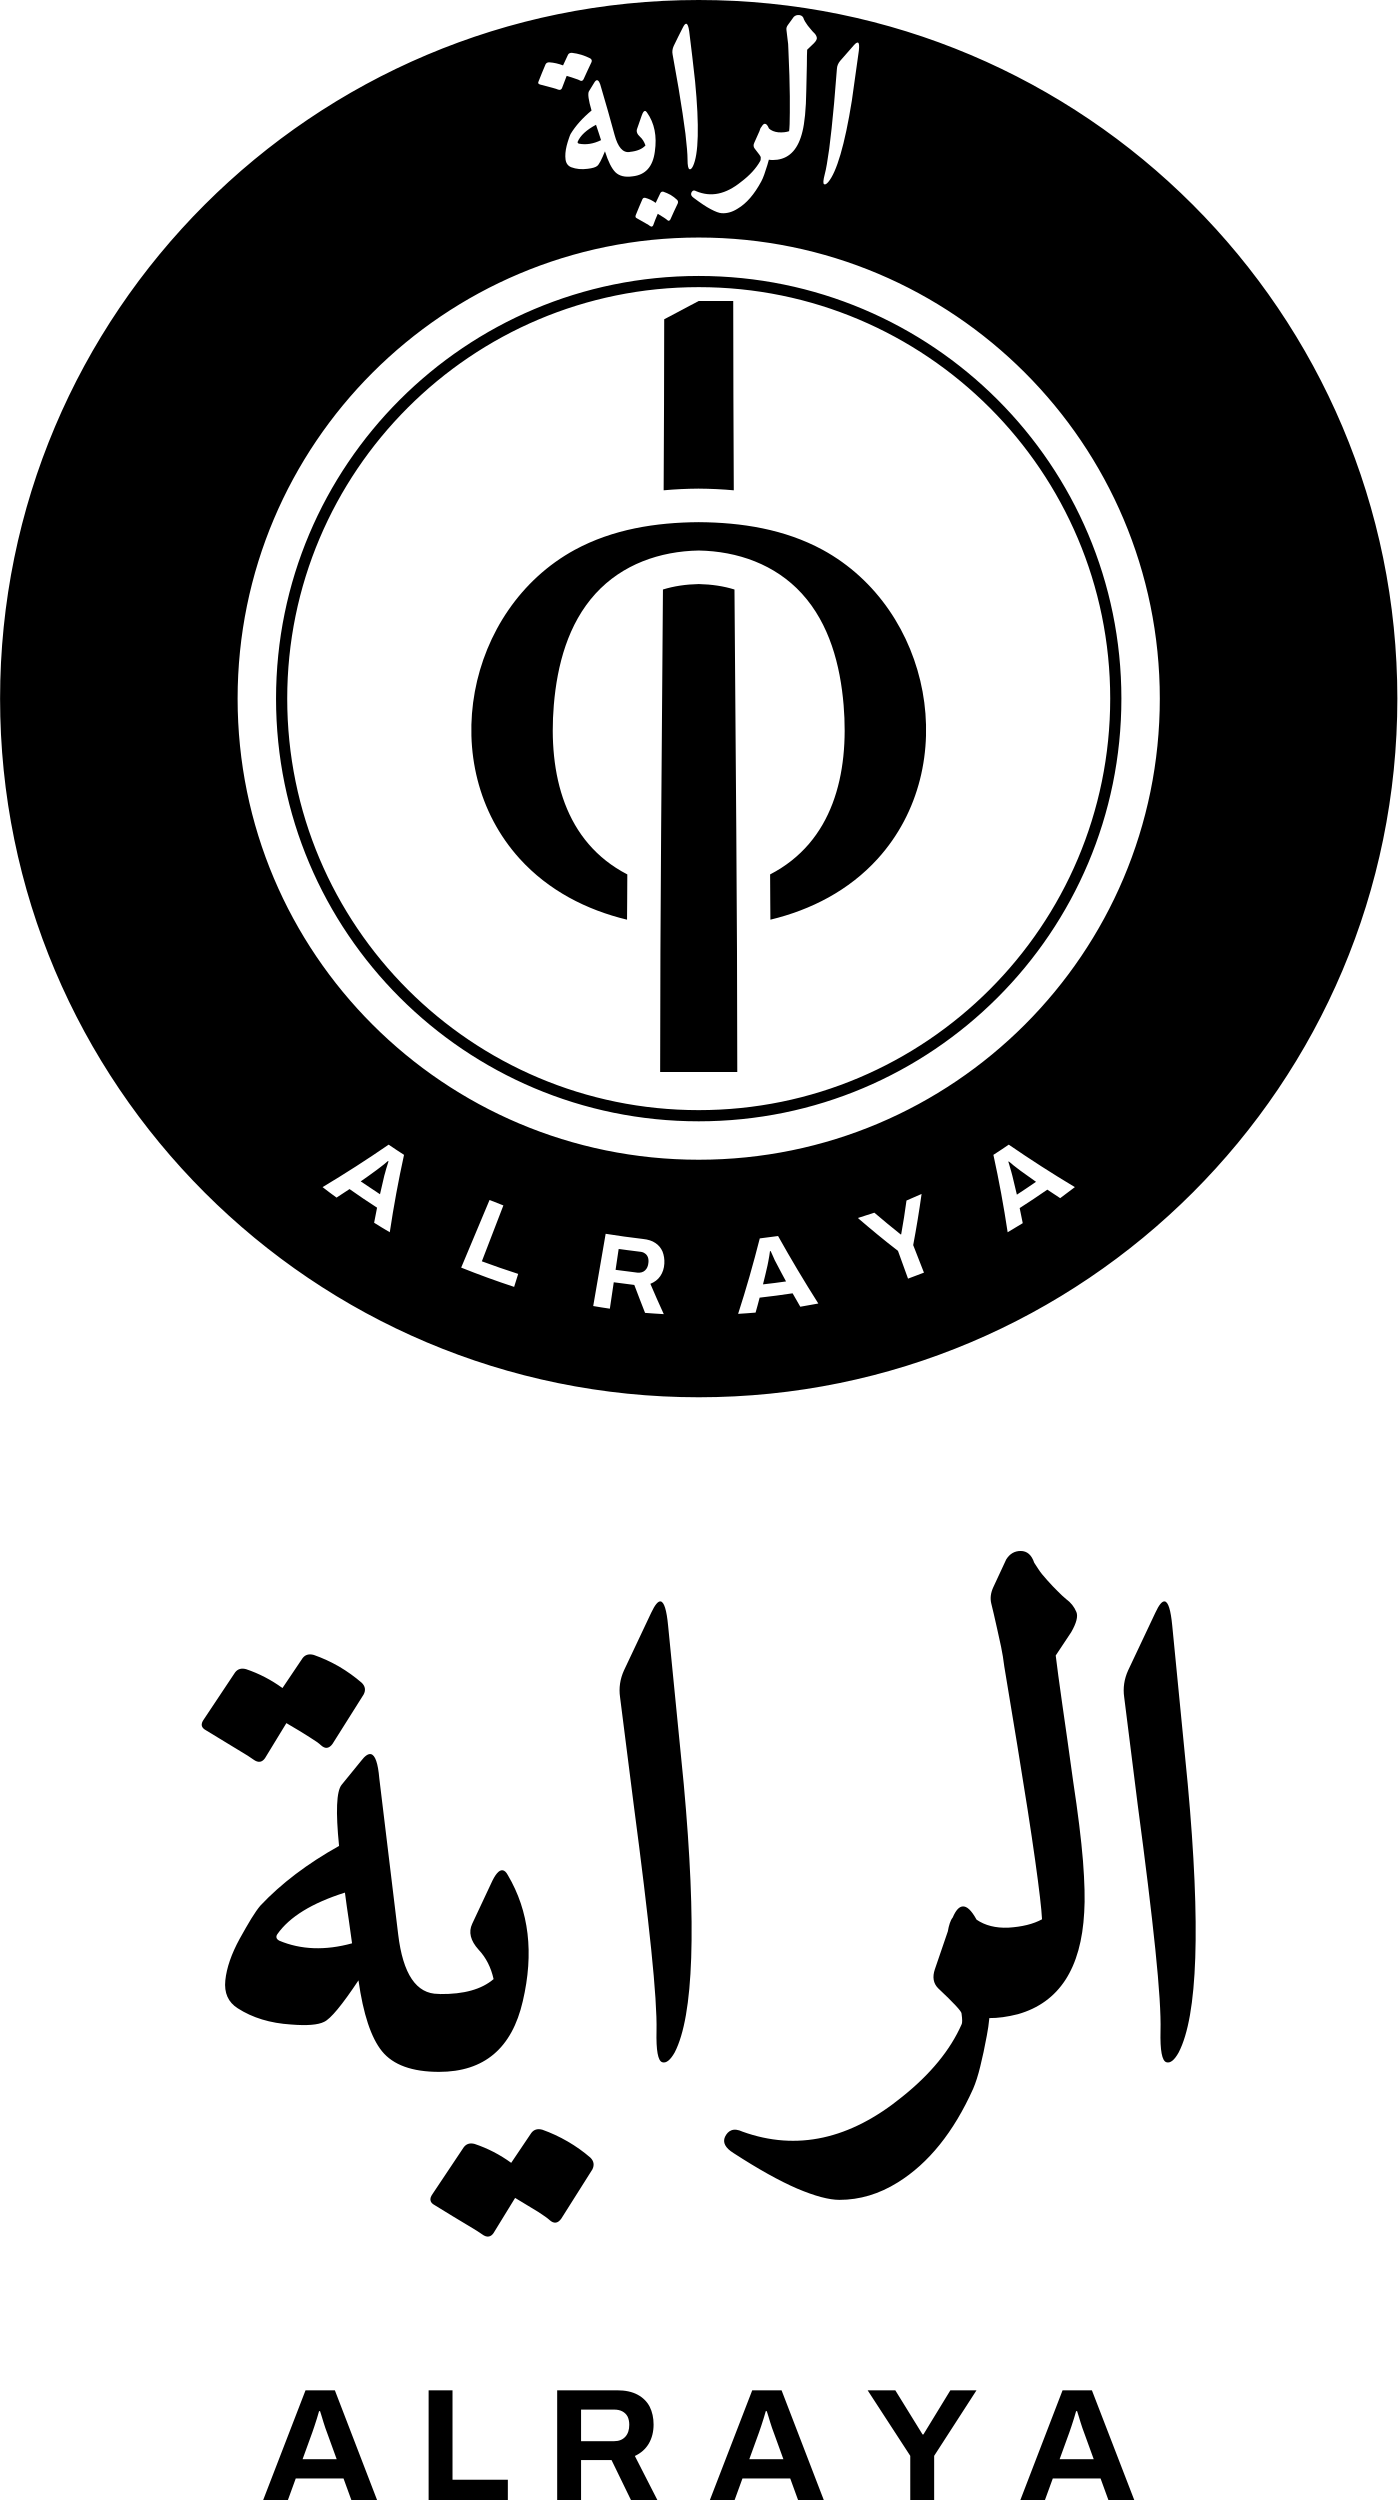
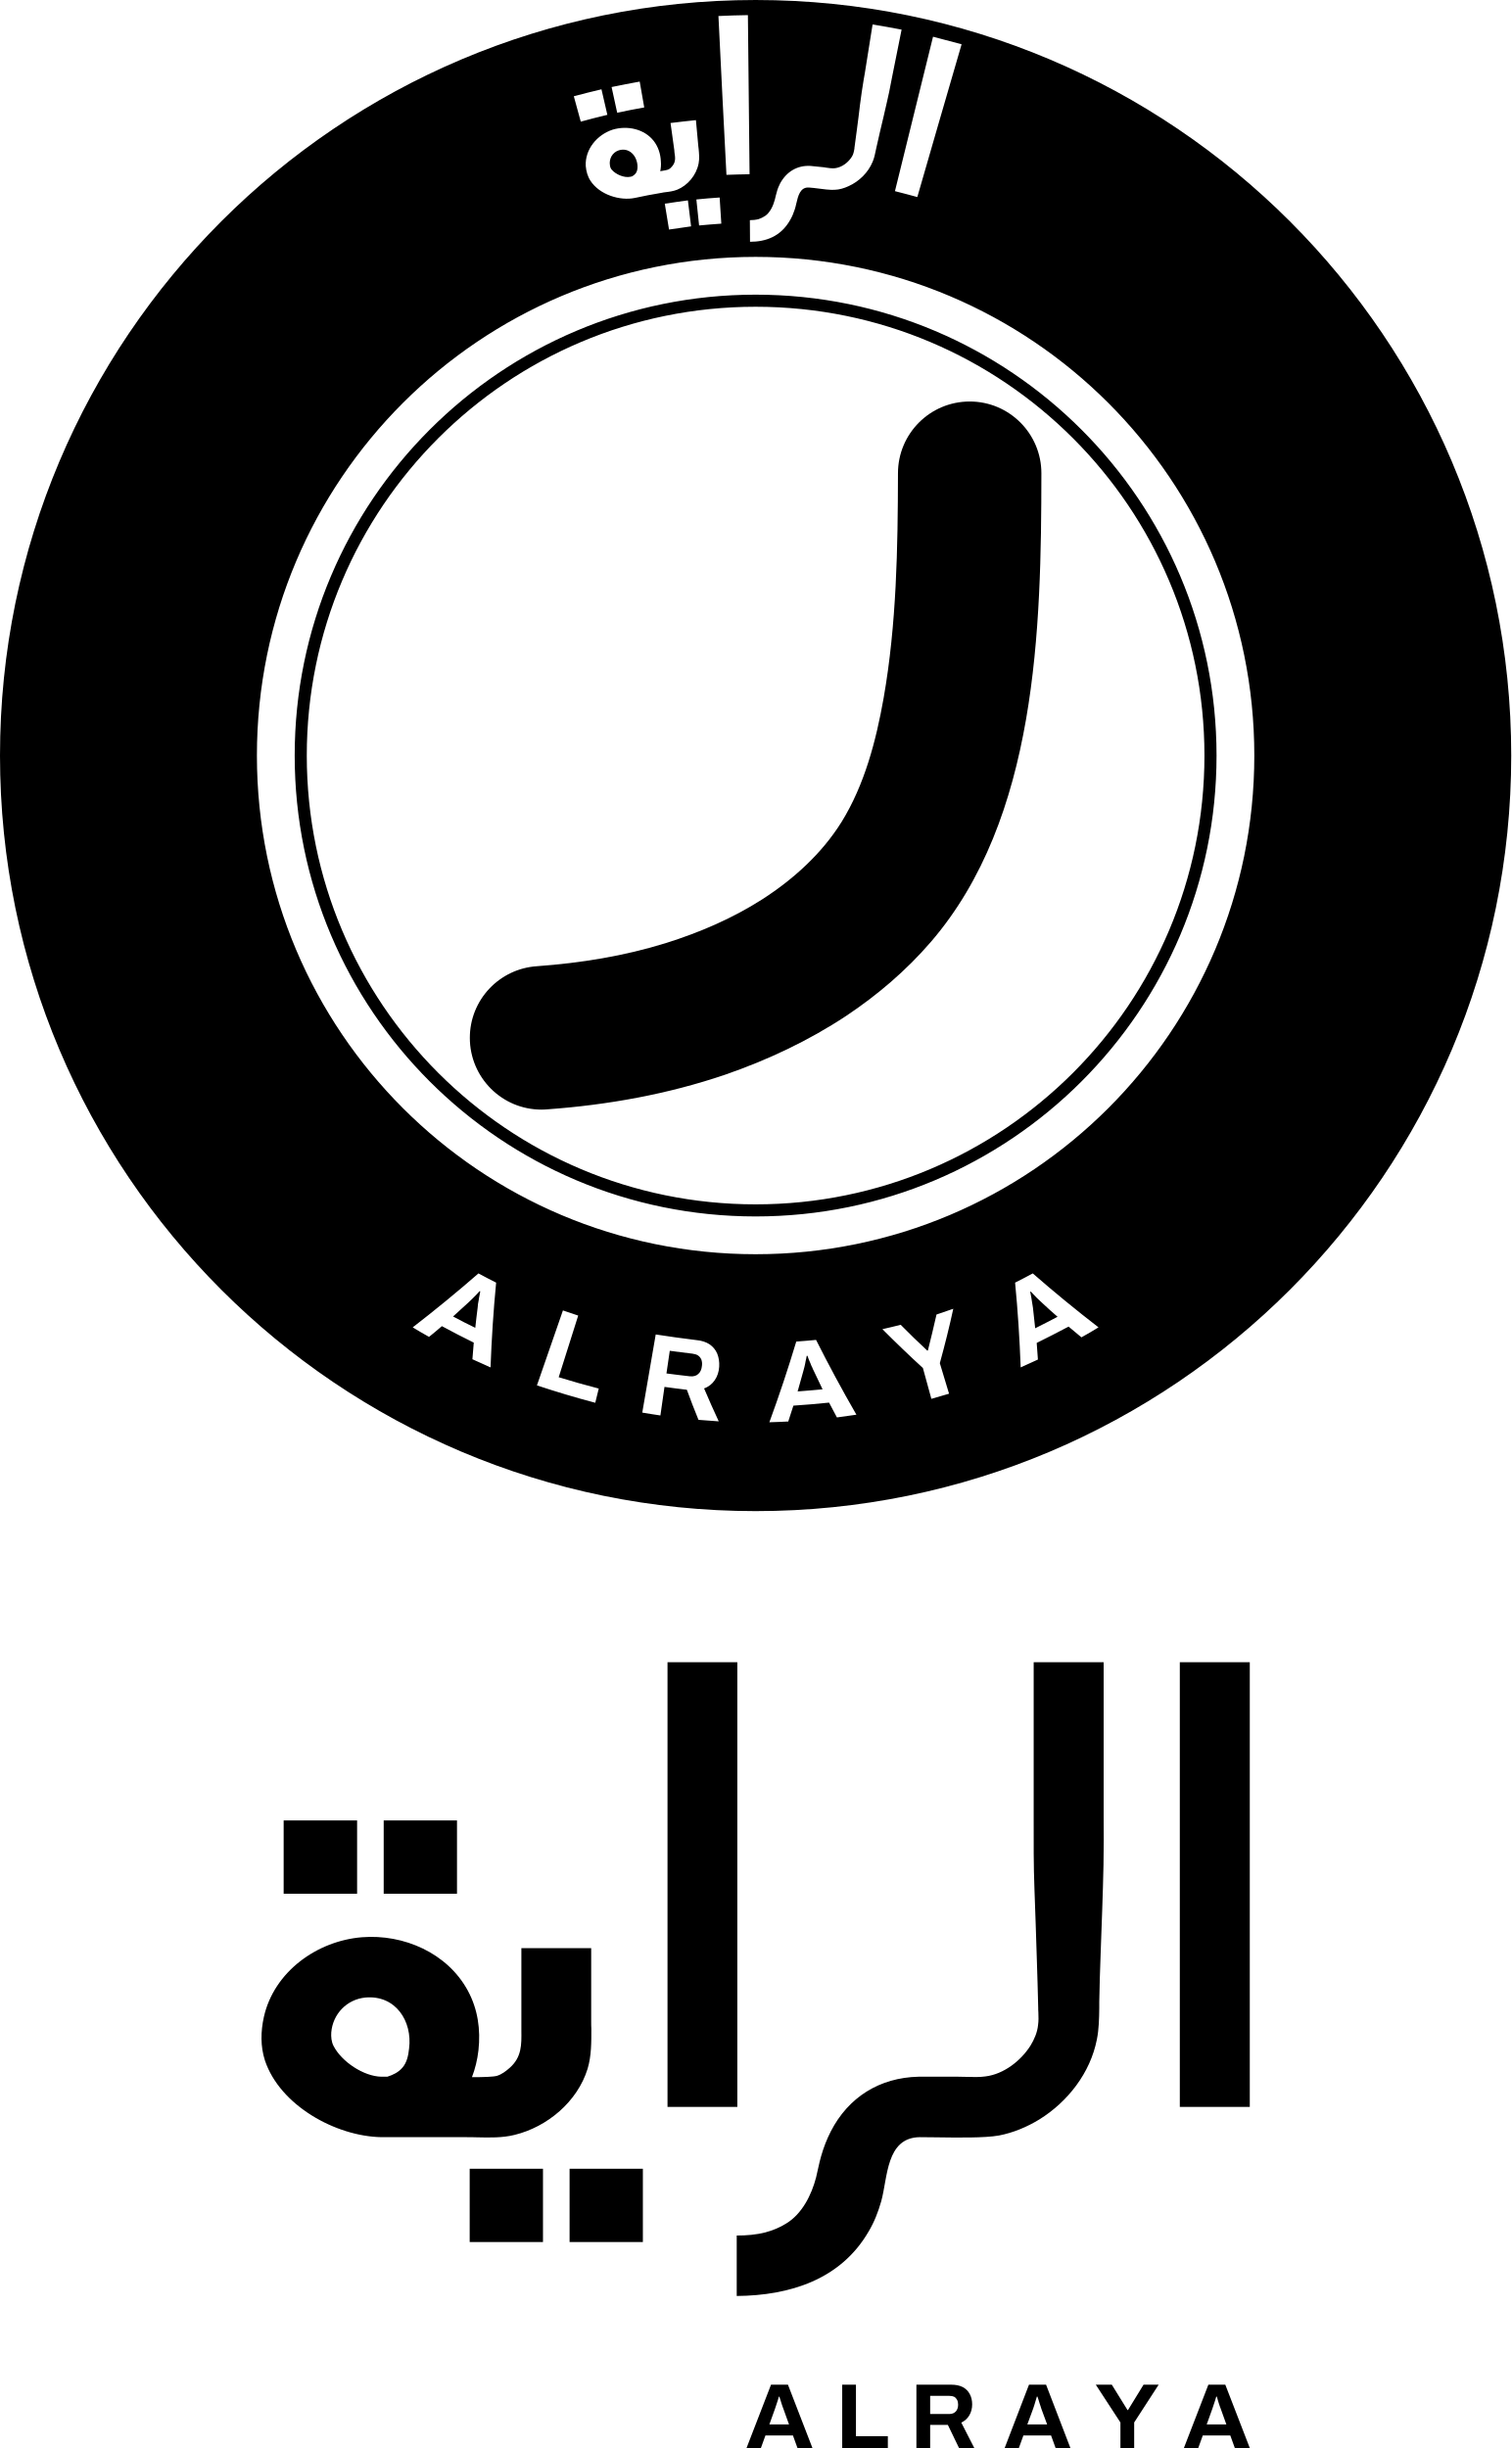
- <svg xmlns="http://www.w3.org/2000/svg" viewBox="0.0 0.0 1000.0 1789.2" width="1000" height="1789">
+ <svg xmlns="http://www.w3.org/2000/svg" viewBox="0.0 0.0 1000.0 1620.0" width="1000" height="1620">
  <g id="primary">
-     <path fill="#000000" d="M1000 500C1000 776.1 776.1 1000 500 1000C223.9 1000 0 776.1 0 500C0 223.9 223.9 0 500 0C776.1 0 1000 223.9 1000 500ZM550.2 91.8C549.3 89.7 548.4 88.6 547.4 88.6C546.6 88.5 545.8 89.3 544.9 90.8C544.6 91.1 544.4 91.5 544.1 92C543.9 92.6 543.7 93.2 543.5 93.8C542.3 96.6 541 99.3 539.8 102.1C539 103.7 539.1 105.2 540.1 106.4C543 110 544.5 112.1 544.4 112.6C544.4 114 544.3 114.8 544.1 115.1C541.1 120.5 536.5 125.5 530.4 130.1C519.3 139.1 508.8 141.3 498.1 136.8C497.2 136.3 496.5 136.2 495.9 136.5C495.4 136.8 495 137.2 494.7 138C494.2 139.3 494.8 140.5 496.4 141.6C501.2 145.2 505.3 148 508.6 149.7C512 151.5 514.6 152.5 516.6 152.6C520.4 152.8 524.2 151.7 527.9 149.3C534.2 145.6 539.8 139.1 544.8 129.8C545.5 128.5 546.2 126.9 546.9 124.9C547.6 123 548.3 120.8 549.1 118.2C549.5 116.9 549.9 115.6 550.2 114.3C551.9 114.6 554 114.6 556.3 114.3C565.4 113 571.4 106.3 574.3 93.9C575 91.1 575.6 87.3 576.1 82.4C576.6 77.5 576.9 71.5 577 64.4C577.2 57.3 577.3 51.3 577.4 46.5C577.4 41.7 577.5 38 577.6 35.6C579.2 34.1 580.8 32.5 582.4 31C584.1 29.3 584.8 27.8 584.5 26.8C584.2 25.5 583.5 24.4 582.4 23.4C581.8 22.8 581.1 22.1 580.5 21.3C579.8 20.5 579 19.5 578.1 18.4C577.3 17.3 576.6 16.3 576.2 15.6C575.8 14.8 575.5 14.3 575.3 13.9C574.9 12.1 573.8 11 572.1 10.8C570.5 10.6 569.1 11 568 12.1C566.6 14.1 565.2 16 563.8 17.9C562.9 19.1 562.6 20.3 562.8 21.5C563 22.7 563.2 24.7 563.5 27.4C563.7 28.7 563.8 30.1 564 31.5C564.1 33 564.2 34.5 564.2 36.1C564.5 42.1 564.7 48.1 564.9 54.1C565.2 65 565.3 73.8 565.2 80.5C565.2 87.2 565 91.6 564.7 93.9C562.6 94.6 560.1 94.9 557 94.7C554.2 94.4 551.9 93.5 550.2 91.9C550.2 91.9 550.2 91.9 550.2 91.8ZM491.1 17C490.4 16.9 489.6 17.8 488.7 19.6C486.5 24 484.2 28.4 482.1 32.9C481.2 34.9 480.9 36.9 481.3 38.9C482.8 47 484.2 55.1 485.6 63.2C487.8 76.3 489.4 87.2 490.5 95.7C491.5 104.2 492 110.4 492 114.1C492 118.5 492.5 120.8 493.4 121.1C494.2 121.4 495 120.7 495.9 118.9C499.9 110.5 500.5 90.3 497.4 58.2C496.1 46.3 494.7 34.4 493.2 22.4C492.7 18.9 492 17.1 491.1 17ZM611 32.4C607.7 36.1 604.4 39.9 601.2 43.6C599.8 45.3 599 47.2 598.9 49.3C598.3 57.4 597.6 65.6 596.9 73.8C595.7 87.1 594.5 98 593.4 106.5C592.2 115 591.2 121.1 590.2 124.7C589.1 129 588.9 131.3 589.7 131.8C590.4 132.3 591.4 131.8 592.7 130.3C598.7 123.2 604.5 103.9 609.6 72C611.3 60.1 613 48.2 614.6 36.3C615 32.8 614.8 30.8 614 30.5C613.3 30.3 612.3 30.9 611 32.4ZM406.5 39.1C405.3 41.7 404.1 44.2 402.9 46.8C399.7 45.6 396.4 44.8 393 44.6C391.7 44.6 390.9 45.1 390.4 46C388.7 50 387 54.1 385.4 58.2C385.1 58.8 385 59.4 385.3 59.8C385.5 60.1 385.9 60.3 386.5 60.5C390.1 61.4 393 62.2 395.2 62.8C397.4 63.4 398.7 63.8 399.3 64.1C400.1 64.4 400.7 64.4 401.1 64.2C401.5 64 401.8 63.7 402.1 63.2C403.2 60.2 404.3 57.3 405.5 54.3C408.1 55.1 410.2 55.7 411.7 56.3C413.3 56.8 414.3 57.2 414.8 57.5C415.4 57.9 416 58 416.4 57.8C416.9 57.7 417.3 57.3 417.6 56.7C419.5 52.6 421.3 48.5 423.3 44.4C423.7 43.3 423.4 42.5 422.4 41.8C420.4 40.8 418.3 39.9 416 39.2C413.8 38.5 411.5 38.1 409.2 37.8C407.9 37.8 407 38.2 406.5 39.1ZM425.2 59.2C423.9 61.3 422.7 63.3 421.4 65.4C420.5 67.1 421.1 71.6 423.3 79.1C416.9 84.4 411.9 90 408.3 95.9C407.9 96.7 407.5 97.8 407 99.3C406.5 100.7 406 102.4 405.5 104.3C404.6 108 404.3 111.3 404.7 114.2C405.1 117 406.5 118.8 408.8 119.7C412.3 121 416.2 121.4 420.6 120.8C424 120.4 426.2 119.7 427.3 118.8C428.6 117.9 430.4 114.4 432.9 108.3C435.2 115.6 437.7 120.6 440.4 123.3C443.2 126 447.3 127 452.7 126.2C461.9 125.2 467.2 119.3 468.6 108.5C470.2 97.5 468.4 88.1 462.9 80.4C462.4 79.7 462 79.4 461.5 79.4C460.7 79.4 460 80.5 459.2 82.7C458.1 85.8 457 89 455.9 92.2C455.2 94.1 455.9 96 458 97.9C459.7 99.4 461 101.5 461.9 104.1C459.5 106.7 455.8 108.2 450.8 108.7C450.7 108.7 450.6 108.8 450.5 108.8C450.5 108.8 450.5 108.8 450.4 108.8C445.7 109.4 442.2 105.4 439.8 96.6C436.7 85.2 433.5 73.8 430.1 62.4C429.3 59.1 428.3 57.4 427.2 57.4C426.6 57.4 425.9 58 425.2 59.2ZM426.5 89.3C419.6 93 415.3 97 413.4 101.4C413.3 101.7 413.3 102 413.4 102.2C413.5 102.4 413.8 102.6 414.2 102.8C419.3 103.8 424.6 103 430.1 100.3C429.6 98.8 429.1 97.1 428.5 95.3C427.8 93.4 427.2 91.4 426.5 89.3ZM472.6 138.1C471.5 140.5 470.3 142.8 469.2 145.2C466.9 143.5 464.4 142.3 461.8 141.6C460.8 141.4 460.1 141.7 459.7 142.6C458.1 146.3 456.5 150 455 153.8C454.7 154.4 454.7 154.9 454.8 155.3C454.9 155.7 455.2 156 455.7 156.2C458.4 157.7 460.6 159 462.2 159.9C463.8 160.8 464.8 161.4 465.2 161.8C465.8 162.1 466.2 162.3 466.6 162.1C466.9 162 467.2 161.7 467.4 161.3C468.4 158.5 469.5 155.7 470.7 153C472.6 154.1 474.1 155.1 475.2 155.8C476.4 156.6 477.1 157.1 477.5 157.5C477.9 157.9 478.3 158.1 478.7 158C479 157.9 479.4 157.6 479.7 157.1C481.4 153.2 483.2 149.4 485 145.6C485.4 144.6 485.2 143.7 484.5 143C483.1 141.7 481.6 140.5 479.9 139.5C478.2 138.6 476.5 137.8 474.7 137.2C473.8 137 473.1 137.3 472.6 138.1ZM170 500C170 682.3 317.7 830 500 830C682.3 830 830 682.3 830 500C830 317.7 682.3 170 500 170C317.7 170 170 317.7 170 500ZM500 802.5C667.1 802.5 802.5 667.1 802.5 500C802.5 332.9 667.1 197.5 500 197.5C332.9 197.5 197.5 332.9 197.5 500C197.5 667.1 332.9 802.5 500 802.5ZM500 794.5C337.4 794.5 205.5 662.6 205.5 500C205.5 337.4 337.4 205.5 500 205.5C662.6 205.5 794.5 337.4 794.5 500C794.5 662.6 662.6 794.5 500 794.5ZM411.3 393.5C438.6 378.7 469.3 373.9 500 373.7C530.7 373.9 561.4 378.7 588.7 393.5C666.6 436 688.4 548 628.1 614.6C607.5 637.3 580.4 651.2 551.3 658.2L551.2 644.9L551.1 625.8C596 602.6 607.8 554.1 603.7 504.6C601.3 476 593.6 446.5 573.8 424.8C554.7 403.9 527.8 394.5 500 394C472.2 394.5 445.3 403.9 426.2 424.8C406.4 446.5 398.7 476 396.3 504.6C392.2 554.1 404 602.6 448.9 625.8L448.8 644.8L448.7 658.2C419.6 651.2 392.5 637.3 371.9 614.6C311.6 548 333.4 436 411.3 393.5ZM503.2 645L503.3 664.1C502.2 664.1 501.1 664.1 500 664.1C498.9 664.1 497.8 664.1 496.7 664.1L496.8 645.1L496.8 637.9C497.9 637.9 498.9 637.9 500 637.9C501.1 637.9 502.1 637.9 503.2 637.9L503.2 645ZM278.1 819.2C262.7 829.8 247 839.9 230.8 849.6C234.1 852.2 237.5 854.7 240.8 857.1C243.9 855.1 247 853.1 250.1 851C256.6 855.6 263.1 860 269.8 864.3C269.1 867.9 268.4 871.5 267.7 875.1C271.4 877.4 275.1 879.7 278.9 881.9C281.7 863.2 285.1 844.8 289.1 826.5C285.4 824.1 281.7 821.7 278.1 819.2ZM710.9 826.5C714.9 844.8 718.3 863.2 721.1 881.9C724.7 879.8 728.3 877.6 731.9 875.4C731.2 871.8 730.5 868.2 729.7 864.6C736.4 860.3 743 855.9 749.5 851.4C752.5 853.4 755.6 855.4 758.7 857.5C762.2 854.9 765.7 852.3 769.2 849.6C753 839.9 737.3 829.8 721.9 819.2C718.3 821.7 714.6 824.1 710.9 826.5ZM271.9 854.7C267.3 851.7 262.7 848.6 258.1 845.5C261.9 842.9 265.6 840.2 269.3 837.5C270 837 270.8 836.4 271.8 835.6C272.8 834.9 273.8 834 274.9 833.2C275.9 832.3 276.8 831.6 277.6 830.9C277.7 831 277.8 831.1 278 831.1C277.7 831.9 277.5 832.8 277.2 833.7C276.9 834.6 276.6 835.6 276.3 836.6C276 837.5 275.8 838.4 275.6 839.2C275.3 840.1 275.2 840.8 275 841.3C274 845.8 272.9 850.2 271.9 854.7ZM741.4 845.8C736.9 848.9 732.3 852 727.7 855C726.6 850.5 725.6 846.1 724.5 841.6C724.3 840.8 724 839.8 723.7 838.6C723.4 837.4 723 836.1 722.6 834.8C722.3 833.5 721.9 832.4 721.6 831.5Q721.7 831.4 721.9 831.2C722.5 831.7 723.2 832.3 724 832.9C724.7 833.6 725.5 834.2 726.3 834.8C727.1 835.5 727.8 836 728.5 836.5C729.2 837 729.7 837.5 730.2 837.8C733.9 840.5 737.7 843.2 741.4 845.8ZM613.9 871.7C623.2 879.7 632.7 887.6 642.6 895.2L649.8 915.1C653.6 913.7 657.4 912.2 661.2 910.8L653.5 891.1C655.8 878.9 657.8 866.7 659.5 854.5C655.9 856.1 652.3 857.7 648.7 859.2C647.6 867.2 646.4 875.3 644.9 883.4C644.8 883.4 644.7 883.5 644.6 883.5C638.2 878.4 631.9 873.2 625.7 867.9C621.7 869.2 617.8 870.5 613.9 871.7ZM350.3 858.8L330 907.2C342.5 912.2 355.1 916.8 367.9 921L370.8 911.7C362.1 908.9 353.4 905.9 344.8 902.7L360.2 862.7C356.9 861.4 353.6 860.1 350.3 858.8ZM460.1 886.7C451.2 885.7 442.3 884.4 433.4 883L424.5 934.7C428.4 935.4 432.4 936 436.4 936.6L439.2 917.7C444.1 918.4 449 919 453.9 919.6C456.4 926.3 459 932.9 461.6 939.6C466.1 939.9 470.6 940.3 475 940.5C471.7 933.3 468.5 926.1 465.4 918.8C468.4 917.6 470.8 915.8 472.5 913.3C474.2 910.8 475.2 907.8 475.4 904.4C475.6 901.2 475.1 898.3 474.1 895.7C473 893.2 471.3 891.1 469 889.6C466.7 888 463.8 887.1 460.1 886.7ZM543.7 886.3C539.1 904.4 534 922.4 528.2 940.3C532.4 940.1 536.5 939.7 540.7 939.4C541.7 935.8 542.7 932.3 543.6 928.7C551.5 927.8 559.4 926.8 567.2 925.6C569 928.8 570.9 932 572.7 935.2C577 934.5 581.3 933.7 585.6 932.9C575.5 917 565.9 900.9 556.8 884.6C552.4 885.2 548.1 885.8 543.7 886.3ZM440.5 908.8C445.7 909.5 450.9 910.2 456.1 910.8C458.4 911 460.2 910.5 461.6 909.2C463 907.9 463.8 906.1 464 903.7C464.2 902.2 464 900.8 463.6 899.7C463.1 898.5 462.4 897.6 461.4 897C460.5 896.3 459.2 895.9 457.7 895.8C452.7 895.2 447.7 894.6 442.7 893.9L440.5 908.8ZM562.5 917.1C557 917.9 551.5 918.6 546 919.2C547.1 914.8 548.2 910.3 549.2 905.8C549.3 905 549.5 904 549.8 902.8C550 901.5 550.3 900.3 550.5 898.9C550.7 897.6 550.9 896.4 551 895.4C551.2 895.4 551.3 895.4 551.5 895.4C551.8 896.1 552.2 896.9 552.6 897.8C553 898.7 553.4 899.6 553.8 900.5C554.2 901.5 554.6 902.3 555 903C555.4 903.8 555.7 904.4 556 904.9C558.1 909 560.3 913 562.5 917.1ZM728.5 1441.5Q717.1 1444.4 708 1444.3Q707.4 1450.6 706.2 1456.8Q703.9 1469.3 701.5 1478.9Q699.2 1488.4 696.4 1494.9Q675.5 1541.4 642.5 1561.9Q622.5 1574.4 600.7 1574.4Q589.5 1574.4 570.4 1566.3Q551.4 1558.1 524.9 1540.9Q516.1 1535.4 518.8 1529.3Q520.5 1525.8 523.2 1524.7Q526.5 1523.3 531.4 1525.6Q589.5 1546.5 645.8 1500.5Q676 1476.3 688.1 1448.9Q689 1447.5 688.1 1441Q688.1 1438.7 671.3 1422.9Q666.2 1417.7 669 1409.4L678.3 1382.2Q678.8 1379.1 679.7 1376.4Q680.5 1373.9 681.8 1372.3Q685 1364.7 688.9 1364.4Q693.4 1364 698.7 1373.6Q698.8 1373.7 698.9 1373.9Q708 1380.1 721.5 1379.6Q736.4 1378.7 745.7 1373.6Q745.2 1362.9 740.8 1331.5Q736.4 1300.1 728 1249L718.7 1192.7Q717.8 1185.3 716.4 1178.6Q715 1171.8 713.6 1165.8Q710.8 1153.2 709.4 1147.7Q708 1142.1 710.8 1136L720.1 1116Q723.9 1110 730.4 1110Q737.3 1110 740.1 1118.4Q741.1 1119.8 743.1 1123Q745.2 1126.3 749.4 1130.9Q753.6 1135.6 756.9 1138.8Q760.1 1142.1 762.9 1144.4Q768 1148.1 770.3 1153.7Q772.2 1158.3 766.6 1168.1L755.5 1184.8Q756.9 1196.5 760.1 1219Q763.4 1241.6 768 1275Q773.1 1308.5 775 1331.7Q776.8 1355 775.9 1368.5Q772.7 1428.9 728.5 1441.5ZM466 1154.2Q470 1145.7 472.7 1146.1Q476.5 1146.6 478.1 1163.5L489.3 1276.9Q503.2 1429.4 482.8 1468.9Q478.1 1477.2 473.9 1475.9Q469.3 1474.5 469.8 1453.5Q470.2 1435.9 466 1395.2Q461.8 1354.5 453.5 1291.8L443.7 1214.6Q442.3 1204.8 446.5 1195.5L466 1154.2ZM833.5 1146.1Q830.7 1145.7 826.8 1154.2L807.3 1195.5Q803.1 1204.8 804.5 1214.6L814.2 1291.8Q822.6 1354.5 826.8 1395.2Q831 1435.9 830.5 1453.5Q830 1474.5 834.7 1475.9Q838.9 1477.2 843.5 1468.9Q864 1429.4 850 1276.9L838.9 1163.5Q837.3 1146.6 833.5 1146.1ZM224.5 1184.4Q219.3 1183 216.5 1186.7L202.1 1208.1Q190 1199.3 176.1 1194.6Q171 1193.2 168.2 1196.9L145.9 1230.4Q143.9 1233.1 144.4 1235.2Q144.9 1237 147.3 1238.3Q161.7 1247.1 170.3 1252.3Q178.9 1257.4 181.2 1259.2Q184 1261.3 186.3 1260.8Q188.1 1260.4 189.6 1258.3L204.9 1233.2Q215.2 1239.2 221.4 1243.2Q227.7 1247.1 229.6 1249Q231.9 1251.1 233.9 1250.9Q236.1 1250.6 237.9 1248.1L260.2 1212.7Q262.6 1208.1 258.9 1204.4Q251.4 1197.9 242.6 1192.7Q233.7 1187.6 224.5 1184.4ZM265.4 1255.4Q262.5 1254.8 258.4 1260.2L244.4 1277.4Q238.9 1284.3 242.6 1321.1Q208.6 1340.1 186.3 1363.8Q183.5 1367.1 179.8 1373.1Q176.1 1379.2 171.5 1387.5Q162.6 1403.8 161.2 1417.3Q159.8 1430.8 170.1 1437.3Q185.9 1447.5 208.2 1448.9Q225.4 1450.3 231.9 1447Q238.9 1443.8 256.5 1417.3Q261.6 1453.5 273.3 1468Q285.3 1482.8 314.2 1482.8Q362.5 1482.8 374.1 1432.2Q386.2 1380.6 363.4 1342Q361.6 1338.6 359.5 1338.5Q355.8 1338.2 351.4 1348L337.9 1376.8Q333.7 1385.7 342.5 1395.4Q350.4 1403.8 353.2 1416.4Q340.4 1427.4 314.9 1427.1Q314.5 1427 314.2 1427Q314 1427 313.7 1427Q290 1427.1 284.9 1384.3L271.4 1272.7Q270 1256.4 265.4 1255.4ZM198.4 1384.3Q211.4 1365.7 246.8 1354.5Q248.2 1365.2 249.6 1374.3Q250.9 1383.3 251.9 1390.8Q223.1 1398.7 199.8 1388.9Q198 1387.9 197.8 1386.6Q197.6 1385.5 198.4 1384.3ZM388.1 1524.2Q383 1522.8 380.2 1526.5L365.8 1547.9Q353.7 1539.1 339.7 1534.4Q334.6 1533 331.8 1536.8L309.5 1570.2Q307.5 1573 308.1 1575Q308.5 1576.8 310.9 1578.1Q325.3 1587 333.9 1592.1Q342.5 1597.2 344.9 1599Q347.7 1601.1 349.9 1600.6Q351.8 1600.2 353.2 1598.1L368.6 1573Q378.8 1579.1 385.1 1583Q391.3 1587 393.2 1588.8Q395.5 1590.9 397.6 1590.7Q399.7 1590.5 401.6 1587.9L423.9 1552.6Q426.2 1547.9 422.5 1544.2Q415 1537.7 406.2 1532.6Q397.4 1527.5 388.1 1524.2ZM218.6 1710.7L188.3 1789.2L206 1789.2L211.6 1773.8L245.8 1773.8L251.4 1789.2L269.8 1789.2L239.6 1710.7L218.6 1710.7ZM306.7 1710.7L306.7 1789.2L363.4 1789.2L363.4 1774.7L323.8 1774.7L323.8 1710.7L306.7 1710.7ZM398.7 1789.2L398.7 1710.7L441.7 1710.7Q450.4 1710.7 456.2 1713.8Q462 1716.9 464.9 1722.4Q467.7 1728 467.7 1735.2Q467.7 1742.9 464.3 1748.8Q460.9 1754.6 454.3 1757.7L470.4 1789.2L451.5 1789.2L437.6 1760.6L415.8 1760.6L415.8 1789.2L398.7 1789.2ZM538.3 1710.7L508 1789.2L525.7 1789.2L531.3 1773.8L565.5 1773.8L571.1 1789.2L589.5 1789.2L559.3 1710.7L538.3 1710.7ZM651.4 1789.2L651.4 1757.6L620.9 1710.7L640.7 1710.7L660.2 1742.3L660.8 1742.3L680.1 1710.7L698.8 1710.7L668.5 1757.6L668.5 1789.2L651.4 1789.2ZM760.4 1710.7L730.2 1789.2L747.8 1789.2L753.4 1773.8L787.6 1773.8L793.2 1789.2L811.7 1789.2L781.4 1710.7L760.4 1710.7ZM415.8 1747.1L439.5 1747.1Q444.6 1747.1 447.5 1743.9Q450.3 1740.8 450.3 1735.4Q450.3 1732 449.1 1729.5Q447.8 1727.1 445.4 1725.8Q443 1724.5 439.5 1724.5L415.8 1724.5L415.8 1747.1ZM240.9 1760L216.5 1760L223.5 1740.7Q224.1 1739 225 1736.3Q225.9 1733.6 226.8 1730.7Q227.7 1727.8 228.3 1725.6L229 1725.6Q229.5 1727.3 230.2 1729.4Q230.8 1731.5 231.5 1733.7Q232.2 1735.9 232.8 1737.7Q233.4 1739.4 233.9 1740.7L240.9 1760ZM560.6 1760L536.2 1760L543.2 1740.7Q543.8 1739 544.7 1736.3Q545.6 1733.6 546.5 1730.7Q547.4 1727.8 548 1725.6L548.7 1725.6Q549.2 1727.3 549.9 1729.4Q550.5 1731.5 551.2 1733.7Q551.9 1735.9 552.5 1737.7Q553.1 1739.4 553.6 1740.7L560.6 1760ZM782.7 1760L758.3 1760L765.3 1740.7Q765.9 1739 766.8 1736.3Q767.7 1733.6 768.6 1730.7Q769.5 1727.8 770.1 1725.6L770.8 1725.6Q771.4 1727.3 772 1729.4Q772.6 1731.5 773.3 1733.7Q774 1735.9 774.6 1737.7Q775.3 1739.4 775.7 1740.7L782.7 1760Z" />
+     <path fill="#000000" d="M500 1000C223.9 1000 0 776.1 0 500C0 223.9 223.9 0 500 0C776.1 0 1000 223.9 1000 500C1000 776.1 776.1 1000 500 1000ZM478 63.2L480.7 115.7C485.8 115.5 490.9 115.4 496 115.3L494.9 10C488.4 10.1 481.9 10.3 475.4 10.6L478 63.2ZM571.5 52.8L571.5 52.8C570.6 58.2 569.8 63.6 569.1 69.1C568.4 74.7 567.8 80.3 567 85.9C566.5 89.6 566 93.3 565.5 97.1C565.4 97.4 565.4 97.8 565.4 98.2C565.2 99.2 565.1 100.2 564.8 101.1C564.4 102.8 563.4 104.3 562.3 105.6C559.6 108.9 555.4 111.4 551.2 111.4C549.9 111.4 548.5 111.2 547.1 111L547 111C546.4 110.9 545.8 110.8 545.2 110.7C542.2 110.4 539.3 110.1 536.3 109.8L536.3 109.8C527.7 109.3 520.5 113.5 516.2 121.4C515.3 123.2 514.5 125.1 514 127.1C513.5 128.8 513.1 130.5 512.7 132.2C511.6 136.3 509.5 140.7 506.3 142.9C504.9 143.8 503.5 144.5 502 145C500.1 145.5 498.1 145.7 496.2 145.7L496.3 160C506.6 160 516.7 156.6 522.9 145.5C524.2 143.3 525.1 141 525.9 138.6C526.3 137.4 526.6 136.1 526.9 134.8C528.1 129.6 529.5 123.7 535.3 124.1C536.2 124.2 537.4 124.3 538.6 124.4C539.1 124.5 539.7 124.6 540.2 124.6C544.5 125.2 549.5 125.8 552.3 125.6C555.4 125.5 558.5 124.6 561.5 123.2C568.4 120.1 574.5 114.3 577.5 106.9C578.5 104.5 579 102.1 579.5 99.6C579.6 99.1 579.7 98.7 579.8 98.2C580.6 94.5 581.4 90.9 582.3 87.2C583.9 80.3 585.6 73.5 587.1 66.6C588 62.8 588.8 58.9 589.5 55.1C589.8 53.4 590.2 51.7 590.5 50L596.6 19.6C590.2 18.4 583.8 17.2 577.4 16.2L572.3 48.2C572 49.7 571.8 51.3 571.5 52.8ZM607 130.4L621.6 79.9L636.3 29.3C630 27.6 623.7 25.9 617.4 24.3L604.8 75.4L592.2 126.5C597.1 127.7 602.1 129.1 607 130.4ZM408.4 74.6C414.3 73.3 420.3 72.2 426.3 71.1L423.3 54C417.1 55.1 410.9 56.3 404.7 57.6L408.4 74.6ZM379.7 63.7L384.3 80.5C390.1 78.9 396 77.4 401.9 76L398 59.1C391.9 60.5 385.8 62.1 379.7 63.7ZM420 131C425.9 129.7 431.9 128.6 437.8 127.6C438.6 127.4 439.4 127.3 440.2 127.2C442.9 126.9 445.7 126.5 448.2 125.5C455 122.7 460.8 116 462.3 108.1C462.9 104.9 462.6 101.7 462.3 98.5C462.2 98 462.1 97.4 462.1 96.9L460.5 79.5C454.9 80.1 449.3 80.7 443.7 81.4L446.2 99.4C446.2 99.9 446.3 100.3 446.3 100.8C446.8 104.1 447.3 107 444.9 109.9C444.2 110.8 443.4 111.6 442.4 112.1C441.6 112.5 439.4 112.9 436.9 113.3C437.3 111.3 437.5 109.1 437.3 106.8C437.1 101.9 435.6 97.2 432.6 93.3C426.4 85.3 415.1 82.9 405.4 85.8C395 89.2 387 98.9 387.6 109.9C387.9 113.3 388.8 116.7 390.7 119.6C396.8 129 410.4 133 420 131ZM417 117C413.1 117.8 407.5 115.5 404.8 112.3C404.1 111.5 403.7 110.4 403.6 109.4C402.9 105.1 405.2 100.9 409.4 99.5C416.1 97.4 421.2 102.7 421.8 109.2C421.9 110.8 421.9 112.5 421.1 114C420.5 115.2 419.4 116 418.3 116.7C417.9 116.8 417.4 116.9 417 117ZM462.6 149.2C467.5 148.8 472.4 148.3 477.3 148L476.2 130.7C471.1 131 465.9 131.5 460.8 132L462.6 149.2ZM442.7 151.9C447.6 151.2 452.5 150.5 457.3 149.8L455.2 132.6C450.1 133.3 445 134 439.9 134.8L442.7 151.9ZM500 830C682.3 830 830 682.3 830 500C830 317.7 682.3 170 500 170C317.7 170 170 317.7 170 500C170 682.3 317.7 830 500 830ZM805 500C805 668.4 668.4 805 500 805C331.6 805 195 668.4 195 500C195 331.6 331.6 195 500 195C668.4 195 805 331.6 805 500ZM203 500C203 664 336 797 500 797C664 797 797 664 797 500C797 336 664 203 500 203C336 203 203 336 203 500ZM316.6 842.7C302.5 855 288 866.9 273.1 878.4C276.7 880.6 280.3 882.7 283.9 884.7C286.8 882.4 289.6 880 292.4 877.6C299.4 881.4 306.4 885 313.5 888.5C313.2 892.1 312.9 895.8 312.6 899.5C316.6 901.3 320.6 903.1 324.6 904.9C325.3 886 326.5 867.3 328.3 848.8C324.4 846.8 320.4 844.8 316.6 842.7ZM671.7 848.8C673.5 867.3 674.7 886 675.4 904.9C679.2 903.2 683 901.5 686.8 899.7C686.6 896.1 686.3 892.4 686 888.7C693.1 885.2 700.1 881.6 707.1 877.9C709.9 880.3 712.7 882.6 715.6 885C719.4 882.9 723.2 880.7 726.9 878.4C712 866.9 697.5 855 683.4 842.7C679.6 844.8 675.6 846.8 671.7 848.8ZM314.5 878.7C309.5 876.3 304.6 873.8 299.8 871.2C303.2 868.1 306.6 865 310 861.9C310.5 861.4 311.3 860.7 312.2 859.8C313.1 858.9 314 858 315 857C315.9 856 316.7 855.2 317.4 854.4C317.5 854.5 317.7 854.6 317.8 854.6C317.7 855.4 317.5 856.3 317.3 857.3C317.1 858.2 316.9 859.2 316.8 860.2C316.6 861.2 316.4 862.1 316.3 862.9C316.2 863.8 316.1 864.5 316.1 865.1C315.5 869.6 315 874.2 314.5 878.7ZM699.8 871.4C694.9 874 690 876.5 685 879C684.5 874.4 684 869.9 683.5 865.3C683.4 864.5 683.2 863.5 683 862.2C682.8 861 682.6 859.7 682.4 858.4C682.1 857 681.9 855.9 681.7 854.9C681.8 854.8 682 854.8 682.1 854.7C682.7 855.3 683.3 855.9 683.9 856.6C684.6 857.3 685.3 858 686 858.8C686.7 859.5 687.4 860.1 688 860.7C688.6 861.3 689.1 861.8 689.6 862.2C692.9 865.3 696.3 868.4 699.8 871.4ZM616.3 925.7C620.2 924.6 624.1 923.4 628 922.3L621.9 902.1C625.2 890.1 628.2 878.1 630.8 866.1C627.1 867.4 623.4 868.6 619.7 869.9C617.9 877.8 616 885.8 614 893.7L613.6 893.8C607.6 888.2 601.7 882.5 596 876.7C592 877.7 588 878.7 583.9 879.6C592.6 888.3 601.5 896.9 610.7 905.3L616.3 925.7ZM372.5 867.2L355.3 916.8C368 921 380.9 924.9 393.9 928.3L396.2 918.9C387.3 916.6 378.5 914.1 369.7 911.4L382.6 870.6C379.2 869.5 375.9 868.4 372.5 867.2ZM425 934.8C429 935.5 433 936.1 437 936.7L439.7 917.8C444.6 918.5 449.5 919.1 454.5 919.7C456.9 926.3 459.5 933 462.2 939.6C466.7 940 471.1 940.3 475.6 940.6C472.2 933.3 469 926.1 465.9 918.8C469 917.7 471.3 915.8 473 913.3C474.7 910.8 475.7 907.8 475.9 904.4C476.1 901.2 475.6 898.3 474.6 895.8C473.5 893.2 471.8 891.2 469.5 889.6C467.2 888.1 464.2 887.1 460.6 886.8C451.7 885.7 442.8 884.5 433.9 883.1L425 934.8ZM526.9 887.8C521.5 905.7 515.6 923.5 509.1 941.2C513.2 941.1 517.4 940.9 521.6 940.7C522.7 937.2 523.9 933.7 525 930.2C532.9 929.7 540.8 929 548.6 928.2C550.3 931.4 552 934.7 553.8 938C558.1 937.4 562.4 936.8 566.7 936.2C557.3 919.9 548.4 903.4 540 886.7C535.7 887.1 531.3 887.5 526.9 887.8ZM441 908.9L443.2 893.9C448.2 894.6 453.2 895.2 458.2 895.8C459.7 896 461 896.4 461.9 897C462.9 897.7 463.6 898.6 464.1 899.7C464.5 900.9 464.7 902.2 464.5 903.7C464.3 906.1 463.5 908 462.1 909.2C460.8 910.5 458.9 911 456.6 910.8C451.4 910.2 446.2 909.6 441 908.9ZM544.3 919.4C538.8 919.9 533.3 920.4 527.8 920.8C529.1 916.4 530.3 912 531.5 907.6C531.7 906.8 532 905.8 532.3 904.6C532.6 903.3 532.9 902.1 533.1 900.7C533.4 899.4 533.7 898.2 533.8 897.3C534 897.2 534.1 897.2 534.3 897.2C534.6 898 534.9 898.8 535.2 899.7C535.6 900.6 536 901.6 536.4 902.5C536.7 903.4 537.1 904.3 537.5 905C537.8 905.8 538.1 906.5 538.4 907C540.3 911.1 542.3 915.3 544.3 919.4Z" />
+     <path fill="#000000" d="M441.7 1394.3L441.7 1100L487.9 1100L487.9 1394.3L441.7 1394.3ZM684 1100L730.3 1100L730.3 1186.7C730.3 1191.5 730.3 1196.3 730.3 1201.1C730.4 1212 730.4 1223 730.2 1234C729.8 1253.7 729 1273.4 728.3 1293.1C727.9 1303.6 727.6 1314.1 727.4 1324.7C727.4 1326 727.4 1327.4 727.4 1328.7C727.3 1335.7 727.2 1342.8 725.8 1349.7C721.5 1371.7 706.6 1390.9 687.7 1402.6C679.5 1407.6 670.4 1411.4 661 1413.2C651.6 1414.9 633.2 1414.6 619 1414.4C615.1 1414.3 611.5 1414.3 608.6 1414.3C586.2 1414.6 587.5 1441.1 583.1 1456.8C581.1 1463.8 578.5 1470.5 574.8 1476.7C556.3 1508.6 522.6 1519.1 487.5 1519.4L487.5 1479.4C493.9 1479.4 500.3 1478.9 506.5 1477.3C511.4 1476 516 1474.1 520.3 1471.4C530.8 1465 537 1452.5 540 1441C541.2 1436.3 542 1431.4 543.4 1426.7C545 1421.1 547.1 1415.7 549.7 1410.6C561.4 1387.7 582.2 1374.9 607.7 1374.3L607.7 1374.3L634.1 1374.3C635.9 1374.3 637.7 1374.4 639.5 1374.4C643.7 1374.5 648 1374.7 652.1 1374.1C664.2 1372.6 675.5 1363.8 681.9 1353.7C684.4 1349.6 686.4 1345 686.9 1340.1C687.3 1337.4 687.2 1334.5 687.1 1331.7C687 1330.7 687 1329.6 687 1328.6C686.8 1318.1 686.4 1307.6 686.1 1297.1C685.7 1281.3 685 1265.5 684.5 1249.8C683.9 1234.5 684 1219.1 684 1203.8L684 1203.8C684 1199.4 684 1195 684 1190.7L684 1100ZM780.7 1100L827 1100L827 1394.3L780.7 1394.3L780.7 1100ZM252.4 1374.3L256.3 1374.3C260.1 1373.1 263.6 1371.4 266.2 1368.4C269.3 1364.9 270.2 1360.2 270.7 1355.6C273 1337.5 261.7 1320.1 241.8 1321.9C229.4 1323.1 220.2 1332.9 219.2 1345C219 1347.9 219.3 1351.2 220.7 1353.9C226 1364.3 240.6 1374.1 252.4 1374.3ZM252.4 1414.3C222.2 1413.8 185.2 1393.3 175.3 1363.5C172.3 1354.2 172.5 1344.3 174.6 1334.8C181.3 1304.8 209.8 1284.4 239.5 1282C267.1 1279.8 296.1 1292.4 309.6 1317.4C316.2 1329.6 318.1 1343.1 316.6 1356.8C315.9 1363.1 314.4 1369.1 312.3 1374.6C319.8 1374.6 326.6 1374.4 328.9 1373.7C332.1 1372.7 334.8 1370.6 337.3 1368.4C345.3 1361.3 345.1 1353.1 345 1343.7C345 1342.5 345 1341.2 345 1340L345 1289.2L391.2 1289.2L391.2 1337.9C391.2 1339.4 391.2 1341 391.3 1342.6C391.3 1351.5 391.4 1360.5 388.8 1369.1C382.1 1390.8 362.2 1407.5 340.5 1412.8C332.5 1414.8 324 1414.6 315.6 1414.4C313 1414.3 310.5 1414.3 308 1414.3L252.4 1414.3Z" />
+     <path fill="#000000" d="M187.7 1204.7L236.3 1204.7L236.3 1253.2L187.7 1253.2L187.7 1204.7ZM302.4 1204.7L302.4 1253.2L253.9 1253.2L253.9 1204.7L302.4 1204.7ZM359.3 1435.2L359.3 1483.7L310.8 1483.7L310.8 1435.2L359.3 1435.2ZM425.4 1435.2L425.4 1483.7L376.9 1483.7L376.9 1435.2L425.4 1435.2Z" />
+     <path fill="#000000" d="M510.2 1578.1L521.4 1578.1L537.6 1620L527.7 1620L524.7 1611.7L506.5 1611.7L503.5 1620L494 1620L510.2 1578.1ZM557.3 1578.1L566.4 1578.1L566.4 1612.2L587.5 1612.2L587.5 1620L557.3 1620L557.3 1578.1ZM606.4 1620L606.4 1578.1L629.4 1578.1Q634 1578.1 637.1 1579.7Q640.2 1581.4 641.7 1584.3Q643.3 1587.3 643.3 1591.1Q643.3 1595.2 641.4 1598.4Q639.6 1601.5 636.1 1603.2L644.7 1620L634.6 1620L627.2 1604.7L615.5 1604.7L615.5 1620L606.4 1620ZM680.9 1578.1L692.2 1578.1L708.3 1620L698.5 1620L695.5 1611.7L677.2 1611.7L674.2 1620L664.8 1620L680.9 1578.1ZM741.4 1620L741.4 1603.1L725.1 1578.1L735.7 1578.1L746.1 1594.9L746.4 1594.9L756.7 1578.1L766.7 1578.1L750.5 1603.1L750.5 1620L741.4 1620ZM799.6 1578.1L810.8 1578.1L827 1620L817.1 1620L814.1 1611.7L795.9 1611.7L792.9 1620L783.4 1620L799.6 1578.1ZM615.5 1597.5L628.2 1597.5Q630.9 1597.5 632.5 1595.8Q634 1594.1 634 1591.3Q634 1589.4 633.3 1588.1Q632.6 1586.8 631.4 1586.1Q630.1 1585.5 628.2 1585.5L615.5 1585.5L615.5 1597.5ZM522.1 1604.4L518.4 1594.1Q518.1 1593.4 517.8 1592.5Q517.5 1591.5 517.1 1590.4Q516.7 1589.2 516.4 1588.1Q516.1 1586.9 515.7 1586L515.4 1586Q515.1 1587.2 514.6 1588.7Q514.1 1590.3 513.6 1591.7Q513.1 1593.2 512.8 1594.1L509.1 1604.4L522.1 1604.4ZM692.9 1604.4L689.1 1594.1Q688.9 1593.4 688.6 1592.5Q688.2 1591.5 687.9 1590.4Q687.5 1589.2 687.2 1588.1Q686.8 1586.9 686.5 1586L686.1 1586Q685.8 1587.2 685.3 1588.7Q684.9 1590.3 684.4 1591.7Q683.9 1593.2 683.6 1594.1L679.8 1604.4L692.9 1604.4ZM811.5 1604.4L807.8 1594.1Q807.5 1593.4 807.2 1592.5Q806.9 1591.5 806.5 1590.4Q806.1 1589.2 805.8 1588.1Q805.5 1586.9 805.2 1586L804.8 1586Q804.5 1587.2 804 1588.7Q803.5 1590.3 803 1591.7Q802.5 1593.2 802.2 1594.1L798.5 1604.4L811.5 1604.4Z" />
  </g>
  <g id="accent">
-     <path fill="#000000" d="M474.9 350.9C475.1 310.1 475.3 269.3 475.3 228.5L500 215.4L524.7 215.4C524.7 260.6 524.9 305.8 525.1 350.9Q512.9 349.8 499.8 349.7Q486.9 349.8 474.9 350.9ZM474.4 421.9C473.6 537 472.4 652.1 472.4 767.2L527.6 767.2C527.6 652.1 526.4 537 525.6 421.9Q514 418.3 500 418Q486 418.3 474.4 421.9Z" />
+     <path fill="#000000" d="M615.9 623.4C599.6 642.3 580.6 658.5 559.9 672.3C535.1 688.7 507.9 701.5 479.8 711.2C441.9 724.1 402.3 731.2 362.4 734.1C361.1 734.2 359.7 734.3 358.3 734.3C332.1 734.3 310.9 713 310.9 686.8C310.9 661.6 330.5 641 355.4 639.4C384.3 637.3 412.9 632.7 440.6 624.1C462.9 617.1 484.6 607.8 504.3 595.2C525 581.9 543.8 564.9 556.9 543.9C572.1 519.3 579.7 490.2 584.7 462C593.3 413 594.1 362.8 594.2 313.2C594.2 287 615.4 265.7 641.7 265.7C667.9 265.7 689.1 287 689.1 313.2L689.1 313.3C689 415.9 686.5 541.5 615.9 623.4Z" />
  </g>
</svg>
